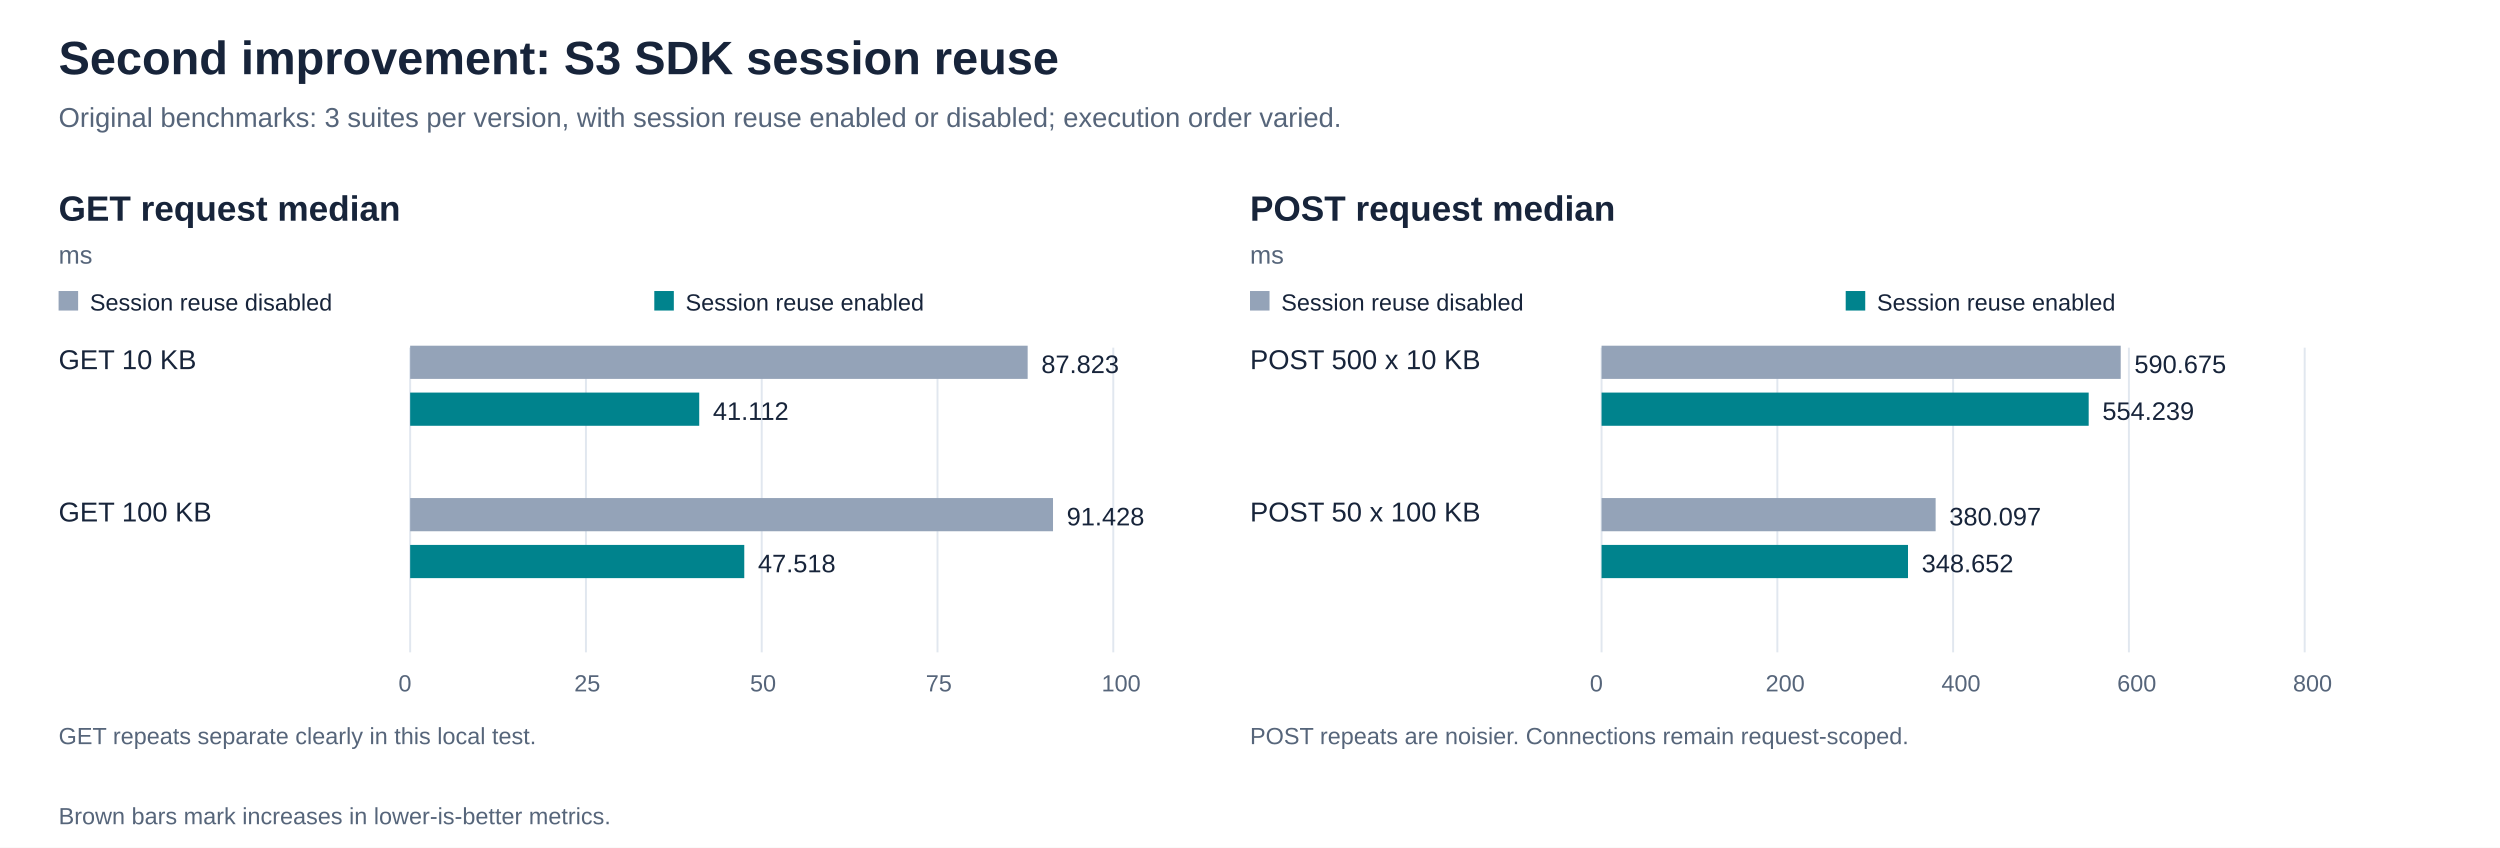
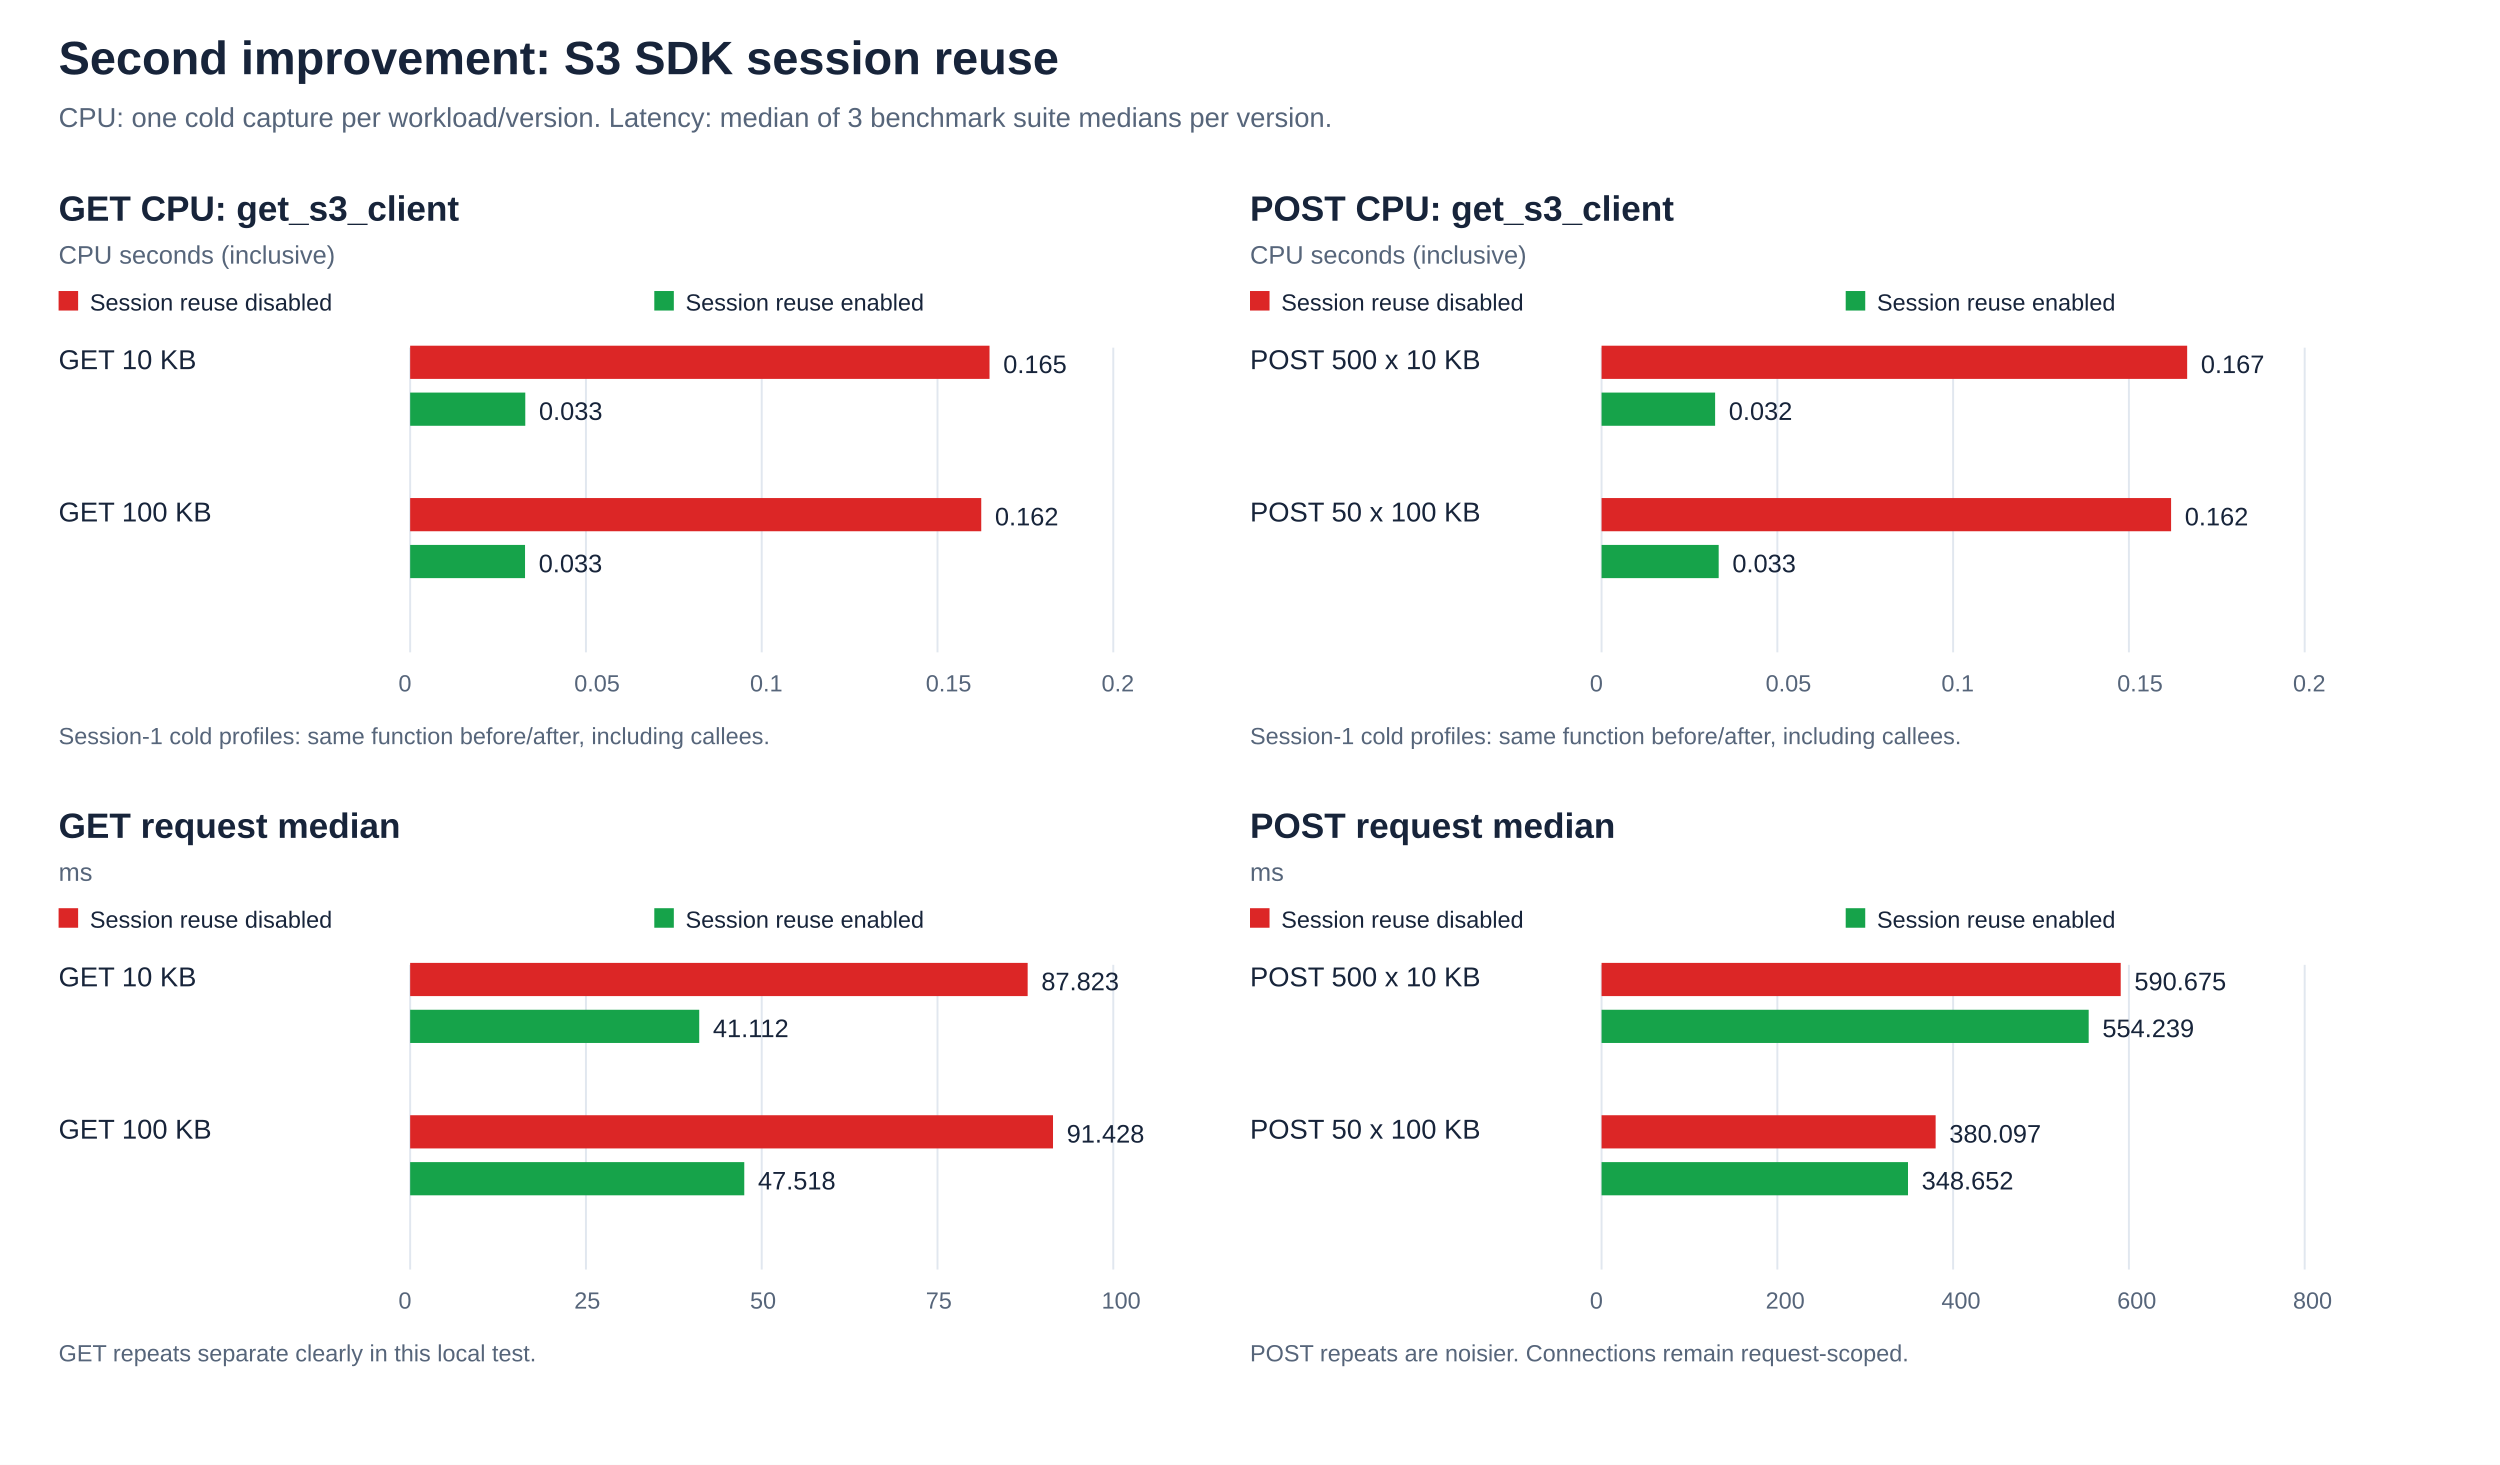
- <svg xmlns="http://www.w3.org/2000/svg" width="1280" height="434" viewBox="0 0 1280 434" role="img">
-   <rect x="0" y="0" width="1280" height="434" fill="white" />
+ <svg xmlns="http://www.w3.org/2000/svg" width="1280" height="750" viewBox="0 0 1280 750" role="img">
+   <rect x="0" y="0" width="1280" height="750" fill="white" />
  <text x="30" y="38" font-family="Arial, sans-serif" font-size="24" fill="#17243a" font-weight="700">Second improvement: S3 SDK session reuse</text>
-   <text x="30" y="65" font-family="Arial, sans-serif" font-size="14" fill="#56657a" font-weight="400">Original benchmarks: 3 suites per version, with session reuse enabled or disabled; execution order varied.</text>
-   <text x="30" y="113" font-family="Arial, sans-serif" font-size="18" fill="#17243a" font-weight="700">GET request median</text>
-   <text x="30" y="135" font-family="Arial, sans-serif" font-size="13" fill="#56657a" font-weight="400">ms</text>
-   <rect x="30" y="149" width="10" height="10" fill="#94a3b8" />
+   <text x="30" y="65" font-family="Arial, sans-serif" font-size="14" fill="#56657a" font-weight="400">CPU: one cold capture per workload/version. Latency: median of 3 benchmark suite medians per version.</text>
+   <text x="30" y="113" font-family="Arial, sans-serif" font-size="18" fill="#17243a" font-weight="700">GET CPU: get_s3_client</text>
+   <text x="30" y="135" font-family="Arial, sans-serif" font-size="13" fill="#56657a" font-weight="400">CPU seconds (inclusive)</text>
+   <rect x="30" y="149" width="10" height="10" fill="#dc2626" />
  <text x="46" y="159" font-family="Arial, sans-serif" font-size="12" fill="#17243a" font-weight="400">Session reuse disabled</text>
-   <rect x="335" y="149" width="10" height="10" fill="#00838d" />
+   <rect x="335" y="149" width="10" height="10" fill="#16a34a" />
  <text x="351" y="159" font-family="Arial, sans-serif" font-size="12" fill="#17243a" font-weight="400">Session reuse enabled</text>
  <line x1="210" y1="178" x2="210" y2="334" stroke="#e1e7ef" />
  <text x="204" y="354" font-family="Arial, sans-serif" font-size="12" fill="#56657a" font-weight="400">0</text>
  <line x1="300" y1="178" x2="300" y2="334" stroke="#e1e7ef" />
-   <text x="294" y="354" font-family="Arial, sans-serif" font-size="12" fill="#56657a" font-weight="400">25</text>
+   <text x="294" y="354" font-family="Arial, sans-serif" font-size="12" fill="#56657a" font-weight="400">0.05</text>
  <line x1="390" y1="178" x2="390" y2="334" stroke="#e1e7ef" />
-   <text x="384" y="354" font-family="Arial, sans-serif" font-size="12" fill="#56657a" font-weight="400">50</text>
+   <text x="384" y="354" font-family="Arial, sans-serif" font-size="12" fill="#56657a" font-weight="400">0.1</text>
  <line x1="480" y1="178" x2="480" y2="334" stroke="#e1e7ef" />
-   <text x="474" y="354" font-family="Arial, sans-serif" font-size="12" fill="#56657a" font-weight="400">75</text>
+   <text x="474" y="354" font-family="Arial, sans-serif" font-size="12" fill="#56657a" font-weight="400">0.15</text>
  <line x1="570" y1="178" x2="570" y2="334" stroke="#e1e7ef" />
-   <text x="564" y="354" font-family="Arial, sans-serif" font-size="12" fill="#56657a" font-weight="400">100</text>
+   <text x="564" y="354" font-family="Arial, sans-serif" font-size="12" fill="#56657a" font-weight="400">0.2</text>
  <text x="30" y="189" font-family="Arial, sans-serif" font-size="14" fill="#17243a" font-weight="400">GET 10 KB</text>
-   <rect x="210" y="177" width="316.161" height="17" fill="#94a3b8" />
-   <text x="533.161" y="191" font-family="Arial, sans-serif" font-size="13" fill="#17243a" font-weight="400">87.823</text>
-   <rect x="210" y="201" width="148.004" height="17" fill="#00838d" />
-   <text x="365.004" y="215" font-family="Arial, sans-serif" font-size="13" fill="#17243a" font-weight="400">41.112</text>
+   <rect x="210" y="177" width="296.635" height="17" fill="#dc2626" />
+   <text x="513.635" y="191" font-family="Arial, sans-serif" font-size="13" fill="#17243a" font-weight="400">0.165</text>
+   <rect x="210" y="201" width="58.945" height="17" fill="#16a34a" />
+   <text x="275.945" y="215" font-family="Arial, sans-serif" font-size="13" fill="#17243a" font-weight="400">0.033</text>
  <text x="30" y="267" font-family="Arial, sans-serif" font-size="14" fill="#17243a" font-weight="400">GET 100 KB</text>
-   <rect x="210" y="255" width="329.14" height="17" fill="#94a3b8" />
-   <text x="546.14" y="269" font-family="Arial, sans-serif" font-size="13" fill="#17243a" font-weight="400">91.428</text>
-   <rect x="210" y="279" width="171.066" height="17" fill="#00838d" />
-   <text x="388.066" y="293" font-family="Arial, sans-serif" font-size="13" fill="#17243a" font-weight="400">47.518</text>
-   <text x="30" y="381" font-family="Arial, sans-serif" font-size="12" fill="#56657a" font-weight="400">GET repeats separate clearly in this local test.</text>
-   <text x="640" y="113" font-family="Arial, sans-serif" font-size="18" fill="#17243a" font-weight="700">POST request median</text>
-   <text x="640" y="135" font-family="Arial, sans-serif" font-size="13" fill="#56657a" font-weight="400">ms</text>
-   <rect x="640" y="149" width="10" height="10" fill="#94a3b8" />
+   <rect x="210" y="255" width="292.396" height="17" fill="#dc2626" />
+   <text x="509.396" y="269" font-family="Arial, sans-serif" font-size="13" fill="#17243a" font-weight="400">0.162</text>
+   <rect x="210" y="279" width="58.817" height="17" fill="#16a34a" />
+   <text x="275.817" y="293" font-family="Arial, sans-serif" font-size="13" fill="#17243a" font-weight="400">0.033</text>
+   <text x="30" y="381" font-family="Arial, sans-serif" font-size="12" fill="#56657a" font-weight="400">Session-1 cold profiles: same function before/after, including callees.</text>
+   <text x="640" y="113" font-family="Arial, sans-serif" font-size="18" fill="#17243a" font-weight="700">POST CPU: get_s3_client</text>
+   <text x="640" y="135" font-family="Arial, sans-serif" font-size="13" fill="#56657a" font-weight="400">CPU seconds (inclusive)</text>
+   <rect x="640" y="149" width="10" height="10" fill="#dc2626" />
  <text x="656" y="159" font-family="Arial, sans-serif" font-size="12" fill="#17243a" font-weight="400">Session reuse disabled</text>
-   <rect x="945" y="149" width="10" height="10" fill="#00838d" />
+   <rect x="945" y="149" width="10" height="10" fill="#16a34a" />
  <text x="961" y="159" font-family="Arial, sans-serif" font-size="12" fill="#17243a" font-weight="400">Session reuse enabled</text>
  <line x1="820" y1="178" x2="820" y2="334" stroke="#e1e7ef" />
  <text x="814" y="354" font-family="Arial, sans-serif" font-size="12" fill="#56657a" font-weight="400">0</text>
  <line x1="910" y1="178" x2="910" y2="334" stroke="#e1e7ef" />
-   <text x="904" y="354" font-family="Arial, sans-serif" font-size="12" fill="#56657a" font-weight="400">200</text>
+   <text x="904" y="354" font-family="Arial, sans-serif" font-size="12" fill="#56657a" font-weight="400">0.05</text>
  <line x1="1000" y1="178" x2="1000" y2="334" stroke="#e1e7ef" />
-   <text x="994" y="354" font-family="Arial, sans-serif" font-size="12" fill="#56657a" font-weight="400">400</text>
+   <text x="994" y="354" font-family="Arial, sans-serif" font-size="12" fill="#56657a" font-weight="400">0.1</text>
  <line x1="1090" y1="178" x2="1090" y2="334" stroke="#e1e7ef" />
-   <text x="1084" y="354" font-family="Arial, sans-serif" font-size="12" fill="#56657a" font-weight="400">600</text>
+   <text x="1084" y="354" font-family="Arial, sans-serif" font-size="12" fill="#56657a" font-weight="400">0.15</text>
  <line x1="1180" y1="178" x2="1180" y2="334" stroke="#e1e7ef" />
-   <text x="1174" y="354" font-family="Arial, sans-serif" font-size="12" fill="#56657a" font-weight="400">800</text>
+   <text x="1174" y="354" font-family="Arial, sans-serif" font-size="12" fill="#56657a" font-weight="400">0.2</text>
  <text x="640" y="189" font-family="Arial, sans-serif" font-size="14" fill="#17243a" font-weight="400">POST 500 x 10 KB</text>
-   <rect x="820" y="177" width="265.804" height="17" fill="#94a3b8" />
-   <text x="1092.8" y="191" font-family="Arial, sans-serif" font-size="13" fill="#17243a" font-weight="400">590.675</text>
-   <rect x="820" y="201" width="249.407" height="17" fill="#00838d" />
-   <text x="1076.41" y="215" font-family="Arial, sans-serif" font-size="13" fill="#17243a" font-weight="400">554.239</text>
+   <rect x="820" y="177" width="299.826" height="17" fill="#dc2626" />
+   <text x="1126.83" y="191" font-family="Arial, sans-serif" font-size="13" fill="#17243a" font-weight="400">0.167</text>
+   <rect x="820" y="201" width="58.138" height="17" fill="#16a34a" />
+   <text x="885.138" y="215" font-family="Arial, sans-serif" font-size="13" fill="#17243a" font-weight="400">0.032</text>
  <text x="640" y="267" font-family="Arial, sans-serif" font-size="14" fill="#17243a" font-weight="400">POST 50 x 100 KB</text>
-   <rect x="820" y="255" width="171.044" height="17" fill="#94a3b8" />
-   <text x="998.044" y="269" font-family="Arial, sans-serif" font-size="13" fill="#17243a" font-weight="400">380.097</text>
-   <rect x="820" y="279" width="156.893" height="17" fill="#00838d" />
-   <text x="983.893" y="293" font-family="Arial, sans-serif" font-size="13" fill="#17243a" font-weight="400">348.652</text>
-   <text x="640" y="381" font-family="Arial, sans-serif" font-size="12" fill="#56657a" font-weight="400">POST repeats are noisier. Connections remain request-scoped.</text>
-   <text x="30" y="422" font-family="Arial, sans-serif" font-size="12" fill="#56657a" font-weight="400">Brown bars mark increases in lower-is-better metrics.</text>
+   <rect x="820" y="255" width="291.596" height="17" fill="#dc2626" />
+   <text x="1118.6" y="269" font-family="Arial, sans-serif" font-size="13" fill="#17243a" font-weight="400">0.162</text>
+   <rect x="820" y="279" width="59.963" height="17" fill="#16a34a" />
+   <text x="886.963" y="293" font-family="Arial, sans-serif" font-size="13" fill="#17243a" font-weight="400">0.033</text>
+   <text x="640" y="381" font-family="Arial, sans-serif" font-size="12" fill="#56657a" font-weight="400">Session-1 cold profiles: same function before/after, including callees.</text>
+   <text x="30" y="429" font-family="Arial, sans-serif" font-size="18" fill="#17243a" font-weight="700">GET request median</text>
+   <text x="30" y="451" font-family="Arial, sans-serif" font-size="13" fill="#56657a" font-weight="400">ms</text>
+   <rect x="30" y="465" width="10" height="10" fill="#dc2626" />
+   <text x="46" y="475" font-family="Arial, sans-serif" font-size="12" fill="#17243a" font-weight="400">Session reuse disabled</text>
+   <rect x="335" y="465" width="10" height="10" fill="#16a34a" />
+   <text x="351" y="475" font-family="Arial, sans-serif" font-size="12" fill="#17243a" font-weight="400">Session reuse enabled</text>
+   <line x1="210" y1="494" x2="210" y2="650" stroke="#e1e7ef" />
+   <text x="204" y="670" font-family="Arial, sans-serif" font-size="12" fill="#56657a" font-weight="400">0</text>
+   <line x1="300" y1="494" x2="300" y2="650" stroke="#e1e7ef" />
+   <text x="294" y="670" font-family="Arial, sans-serif" font-size="12" fill="#56657a" font-weight="400">25</text>
+   <line x1="390" y1="494" x2="390" y2="650" stroke="#e1e7ef" />
+   <text x="384" y="670" font-family="Arial, sans-serif" font-size="12" fill="#56657a" font-weight="400">50</text>
+   <line x1="480" y1="494" x2="480" y2="650" stroke="#e1e7ef" />
+   <text x="474" y="670" font-family="Arial, sans-serif" font-size="12" fill="#56657a" font-weight="400">75</text>
+   <line x1="570" y1="494" x2="570" y2="650" stroke="#e1e7ef" />
+   <text x="564" y="670" font-family="Arial, sans-serif" font-size="12" fill="#56657a" font-weight="400">100</text>
+   <text x="30" y="505" font-family="Arial, sans-serif" font-size="14" fill="#17243a" font-weight="400">GET 10 KB</text>
+   <rect x="210" y="493" width="316.161" height="17" fill="#dc2626" />
+   <text x="533.161" y="507" font-family="Arial, sans-serif" font-size="13" fill="#17243a" font-weight="400">87.823</text>
+   <rect x="210" y="517" width="148.004" height="17" fill="#16a34a" />
+   <text x="365.004" y="531" font-family="Arial, sans-serif" font-size="13" fill="#17243a" font-weight="400">41.112</text>
+   <text x="30" y="583" font-family="Arial, sans-serif" font-size="14" fill="#17243a" font-weight="400">GET 100 KB</text>
+   <rect x="210" y="571" width="329.14" height="17" fill="#dc2626" />
+   <text x="546.14" y="585" font-family="Arial, sans-serif" font-size="13" fill="#17243a" font-weight="400">91.428</text>
+   <rect x="210" y="595" width="171.066" height="17" fill="#16a34a" />
+   <text x="388.066" y="609" font-family="Arial, sans-serif" font-size="13" fill="#17243a" font-weight="400">47.518</text>
+   <text x="30" y="697" font-family="Arial, sans-serif" font-size="12" fill="#56657a" font-weight="400">GET repeats separate clearly in this local test.</text>
+   <text x="640" y="429" font-family="Arial, sans-serif" font-size="18" fill="#17243a" font-weight="700">POST request median</text>
+   <text x="640" y="451" font-family="Arial, sans-serif" font-size="13" fill="#56657a" font-weight="400">ms</text>
+   <rect x="640" y="465" width="10" height="10" fill="#dc2626" />
+   <text x="656" y="475" font-family="Arial, sans-serif" font-size="12" fill="#17243a" font-weight="400">Session reuse disabled</text>
+   <rect x="945" y="465" width="10" height="10" fill="#16a34a" />
+   <text x="961" y="475" font-family="Arial, sans-serif" font-size="12" fill="#17243a" font-weight="400">Session reuse enabled</text>
+   <line x1="820" y1="494" x2="820" y2="650" stroke="#e1e7ef" />
+   <text x="814" y="670" font-family="Arial, sans-serif" font-size="12" fill="#56657a" font-weight="400">0</text>
+   <line x1="910" y1="494" x2="910" y2="650" stroke="#e1e7ef" />
+   <text x="904" y="670" font-family="Arial, sans-serif" font-size="12" fill="#56657a" font-weight="400">200</text>
+   <line x1="1000" y1="494" x2="1000" y2="650" stroke="#e1e7ef" />
+   <text x="994" y="670" font-family="Arial, sans-serif" font-size="12" fill="#56657a" font-weight="400">400</text>
+   <line x1="1090" y1="494" x2="1090" y2="650" stroke="#e1e7ef" />
+   <text x="1084" y="670" font-family="Arial, sans-serif" font-size="12" fill="#56657a" font-weight="400">600</text>
+   <line x1="1180" y1="494" x2="1180" y2="650" stroke="#e1e7ef" />
+   <text x="1174" y="670" font-family="Arial, sans-serif" font-size="12" fill="#56657a" font-weight="400">800</text>
+   <text x="640" y="505" font-family="Arial, sans-serif" font-size="14" fill="#17243a" font-weight="400">POST 500 x 10 KB</text>
+   <rect x="820" y="493" width="265.804" height="17" fill="#dc2626" />
+   <text x="1092.8" y="507" font-family="Arial, sans-serif" font-size="13" fill="#17243a" font-weight="400">590.675</text>
+   <rect x="820" y="517" width="249.407" height="17" fill="#16a34a" />
+   <text x="1076.41" y="531" font-family="Arial, sans-serif" font-size="13" fill="#17243a" font-weight="400">554.239</text>
+   <text x="640" y="583" font-family="Arial, sans-serif" font-size="14" fill="#17243a" font-weight="400">POST 50 x 100 KB</text>
+   <rect x="820" y="571" width="171.044" height="17" fill="#dc2626" />
+   <text x="998.044" y="585" font-family="Arial, sans-serif" font-size="13" fill="#17243a" font-weight="400">380.097</text>
+   <rect x="820" y="595" width="156.893" height="17" fill="#16a34a" />
+   <text x="983.893" y="609" font-family="Arial, sans-serif" font-size="13" fill="#17243a" font-weight="400">348.652</text>
+   <text x="640" y="697" font-family="Arial, sans-serif" font-size="12" fill="#56657a" font-weight="400">POST repeats are noisier. Connections remain request-scoped.</text>
</svg>
